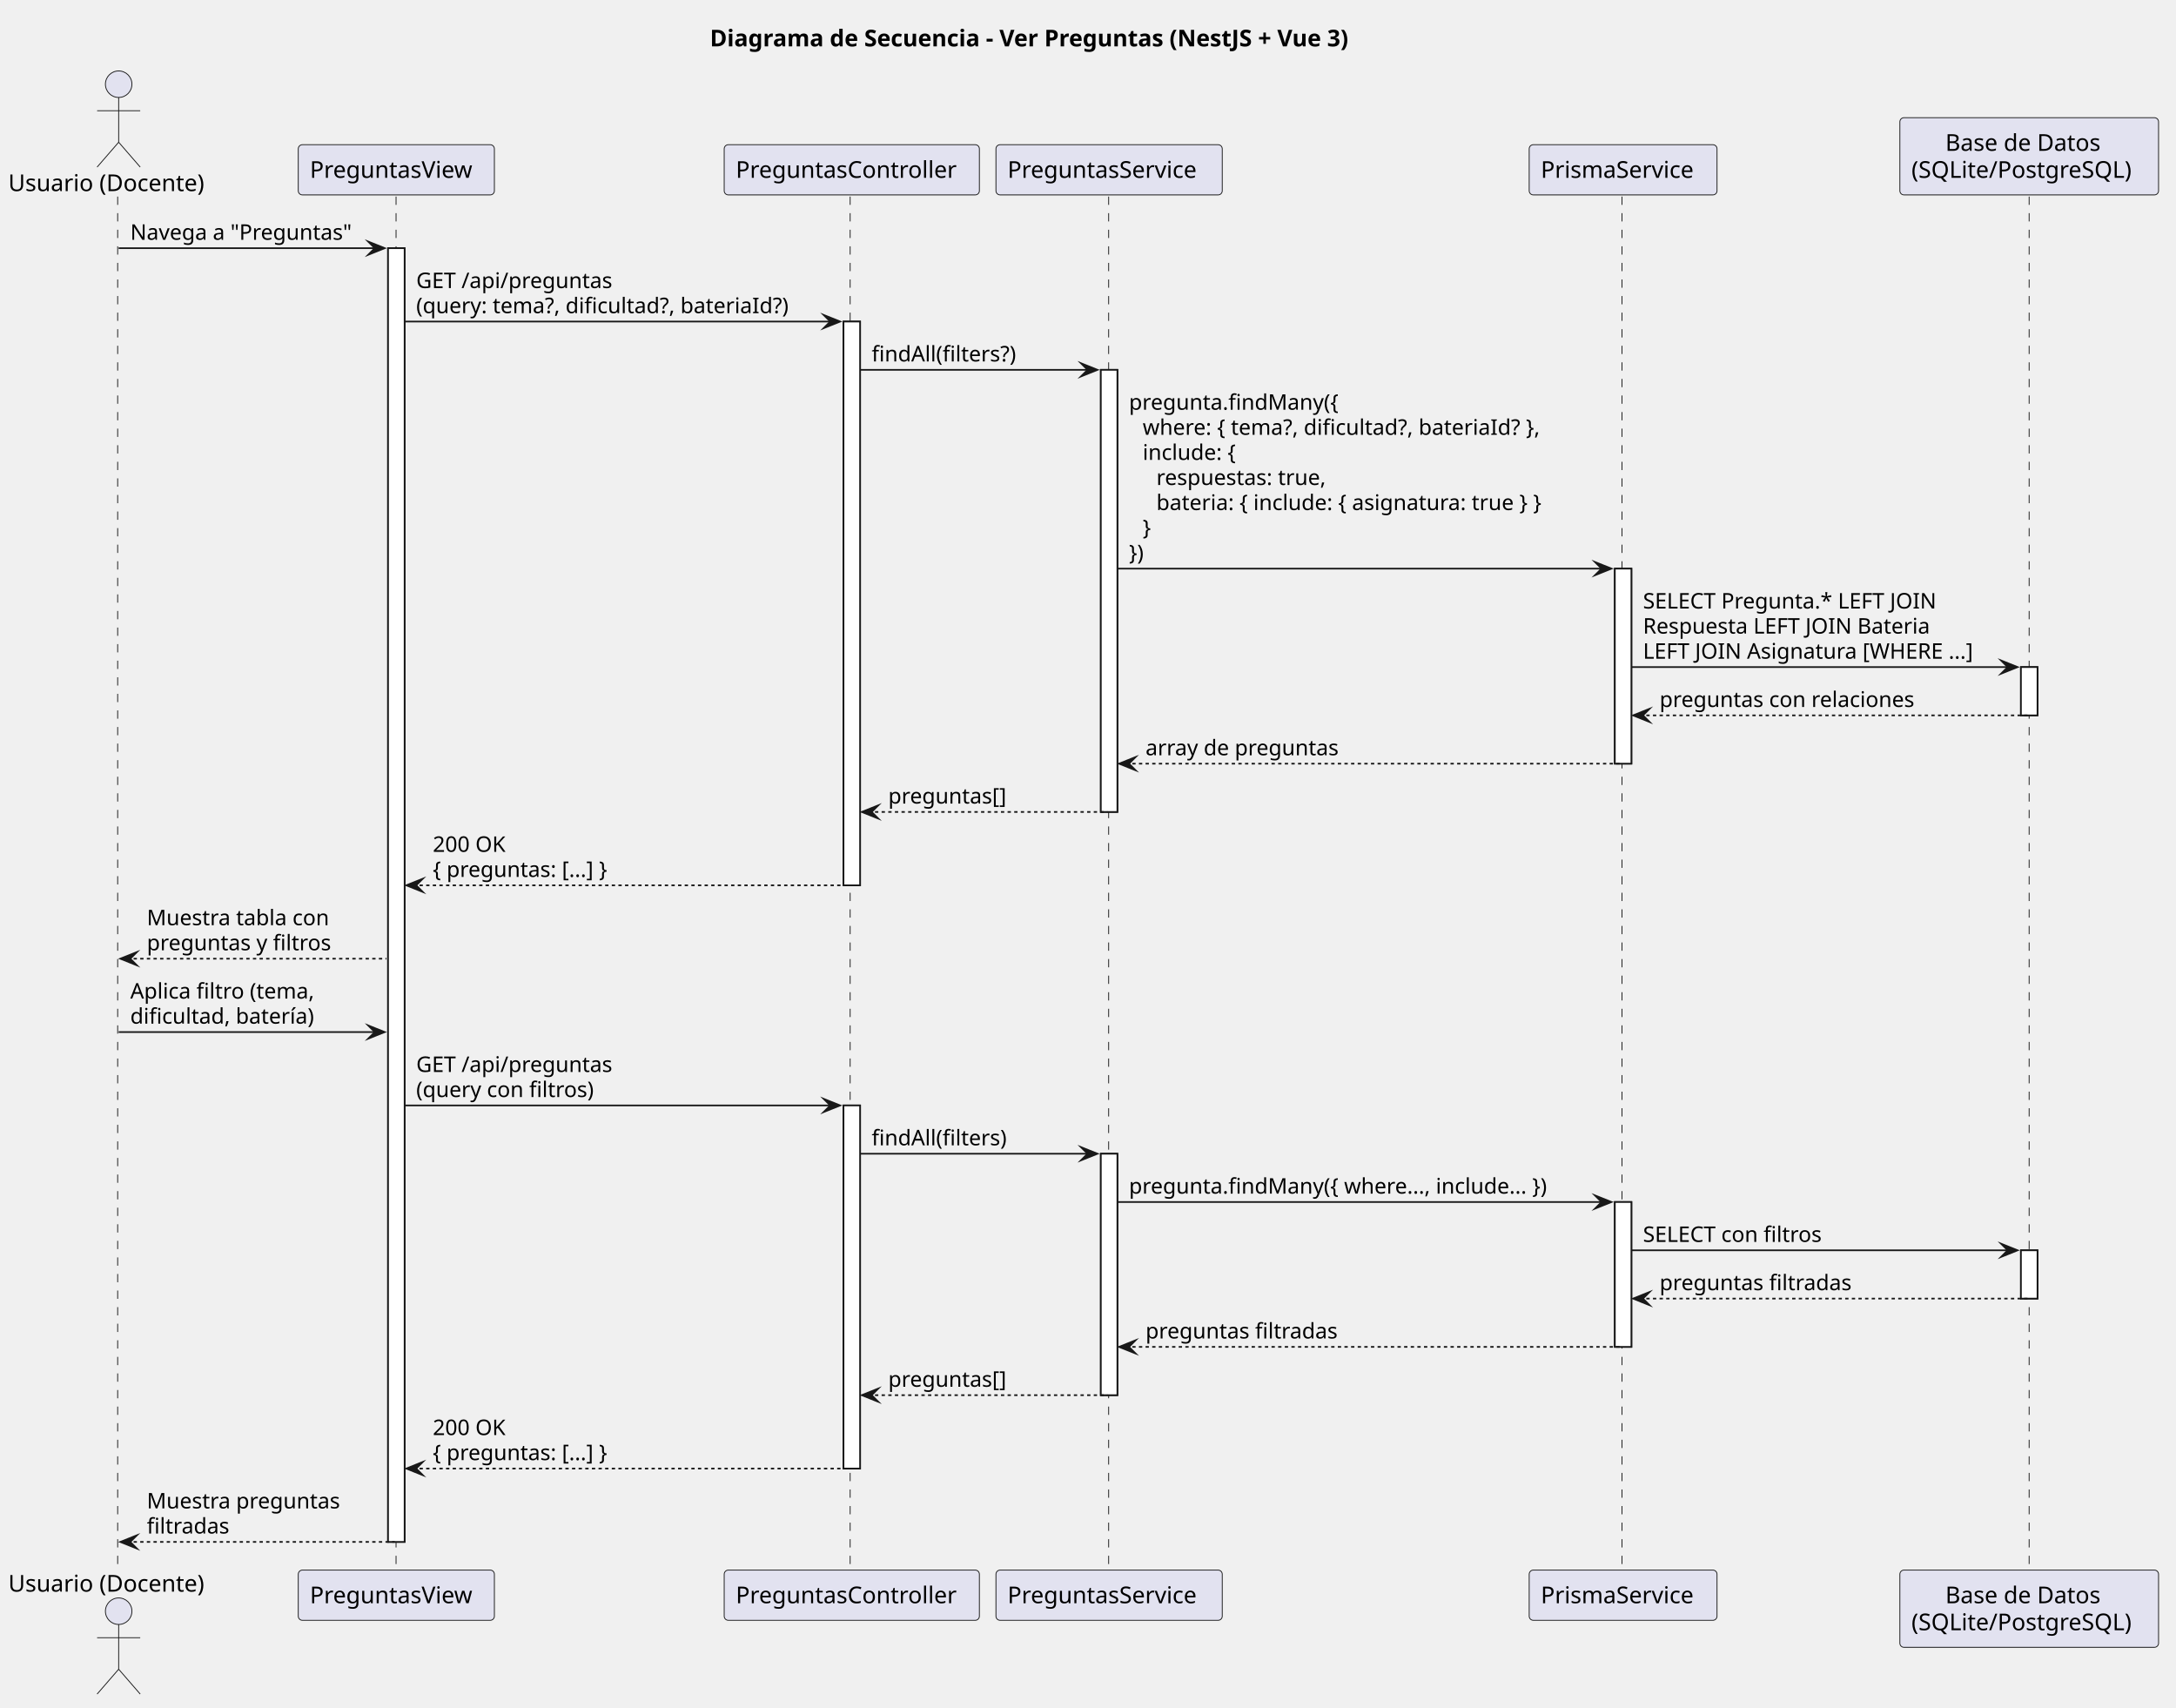
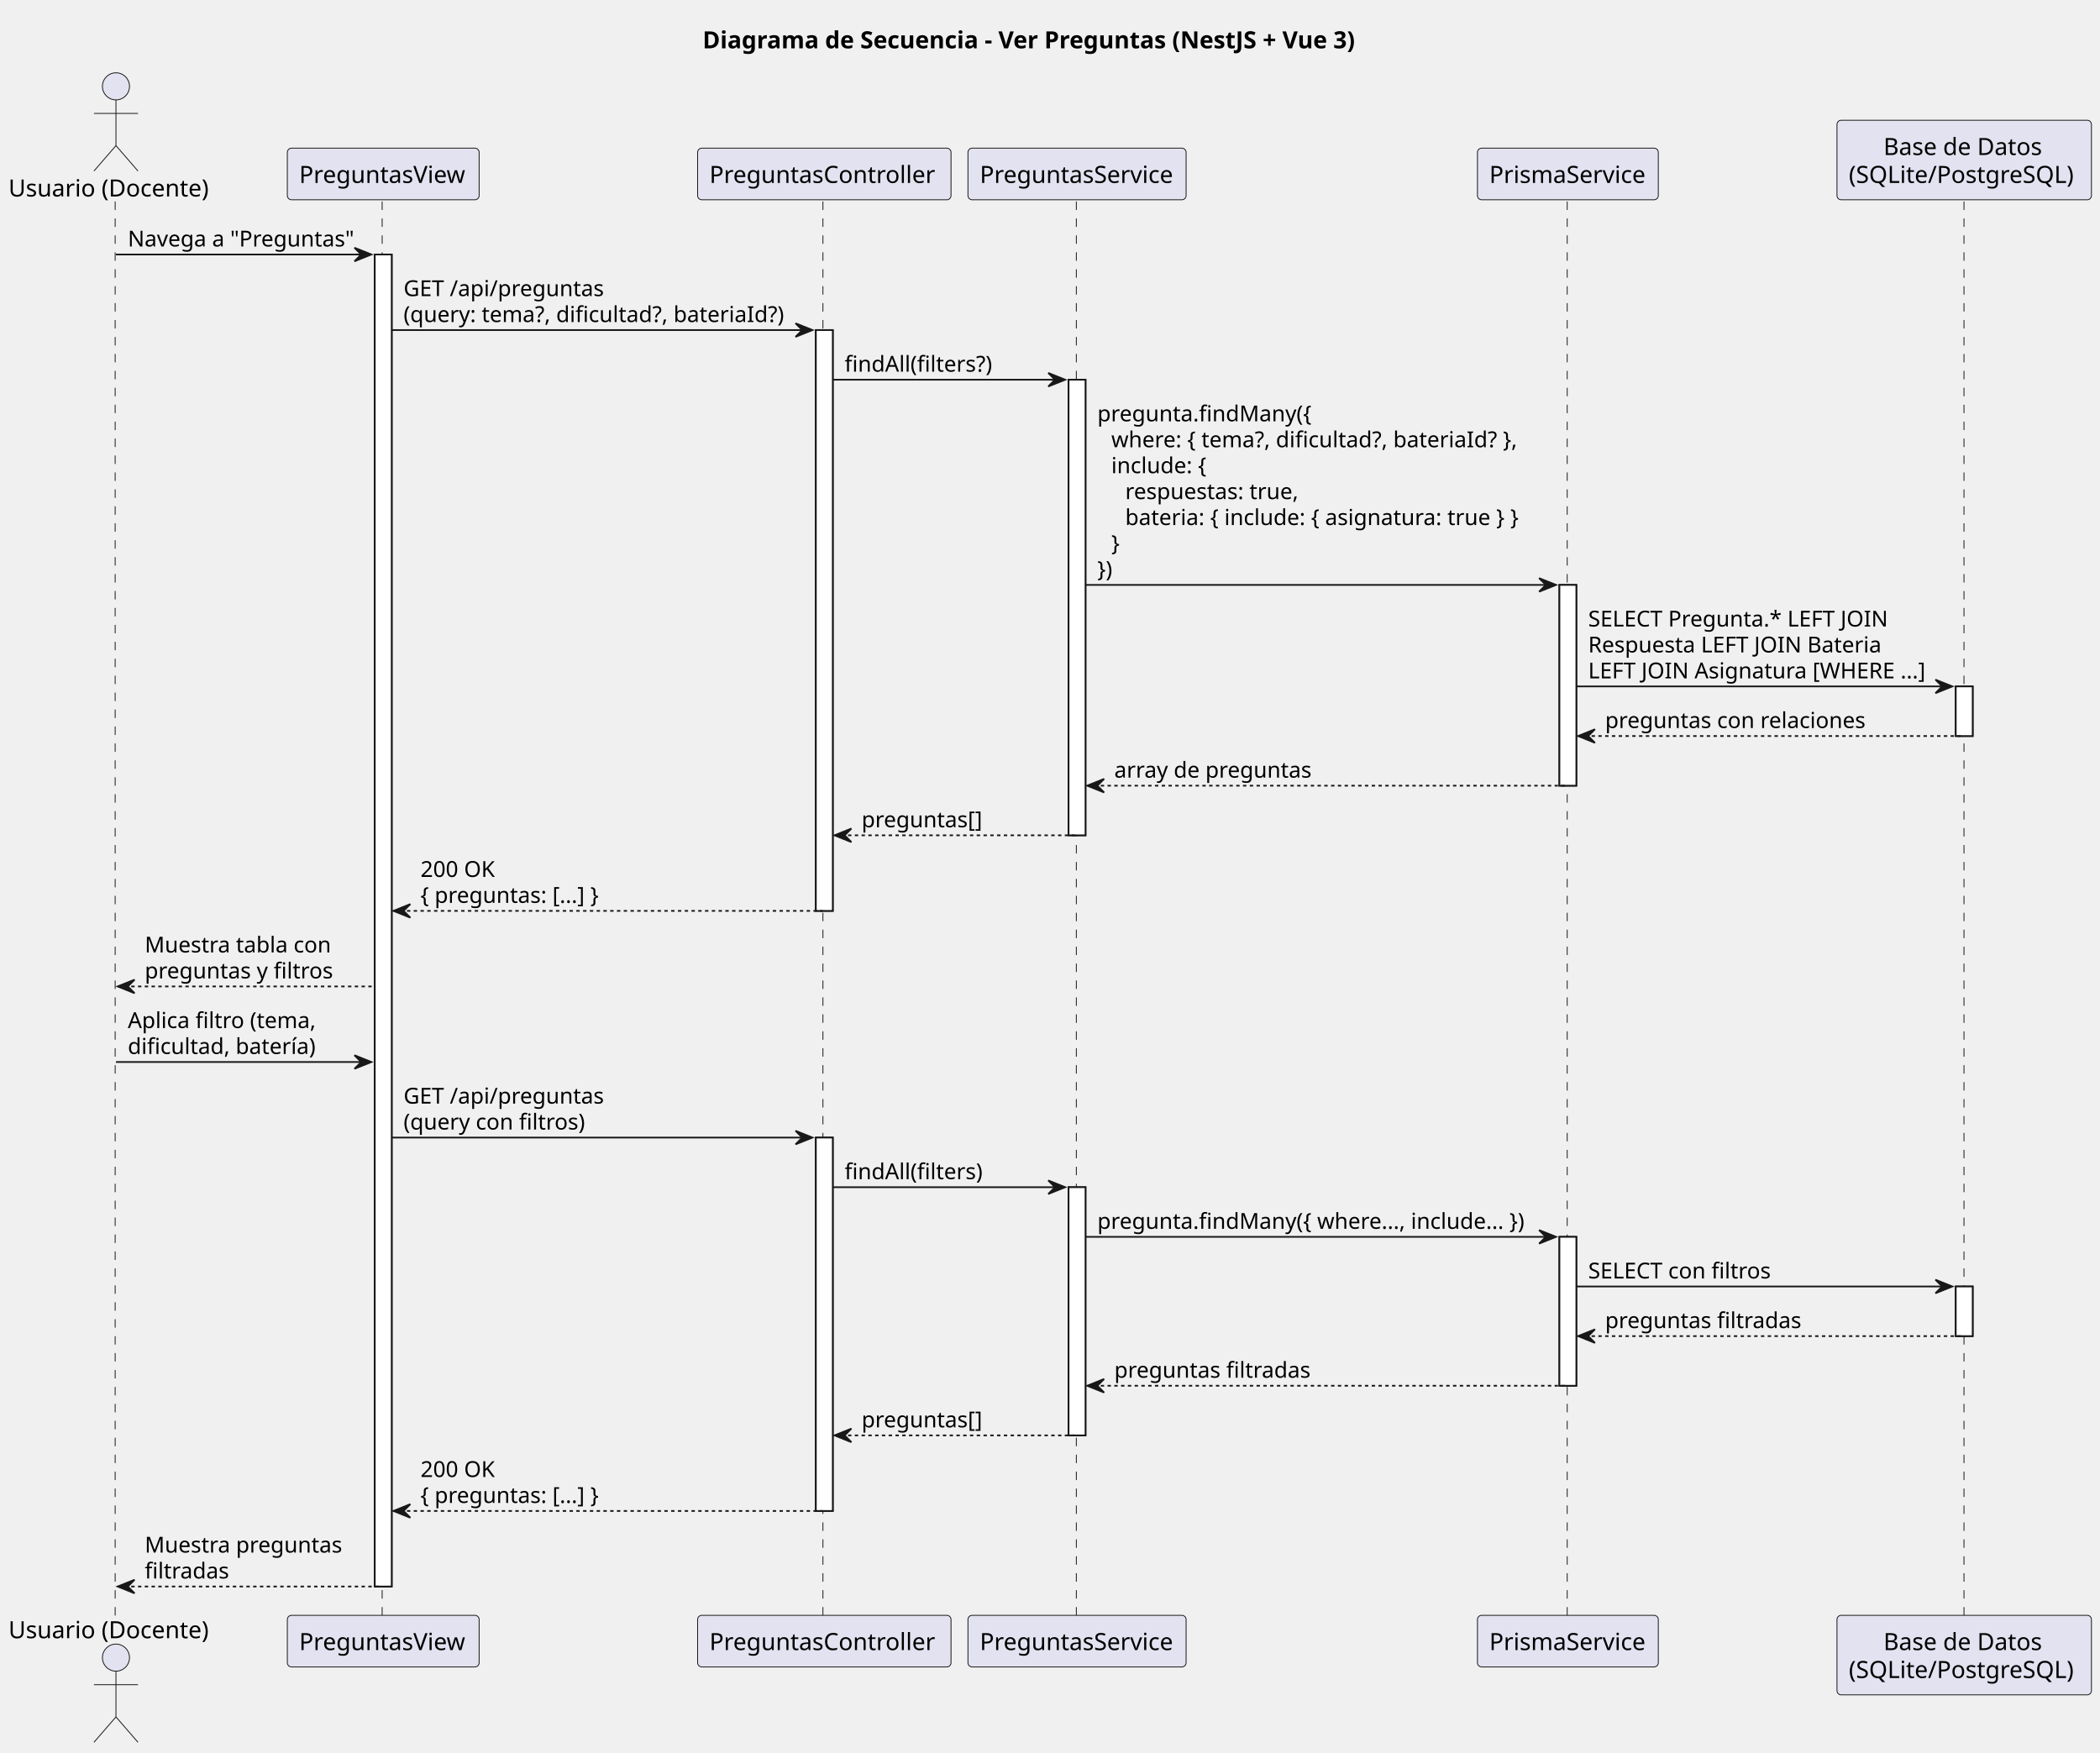
- <svg xmlns="http://www.w3.org/2000/svg" contentStyleType="text/css" data-diagram-type="SEQUENCE" height="1030px" preserveAspectRatio="none" style="width:1313px;height:1030px;background:#FFFFFF;" version="1.1" viewBox="0 0 1313 1030" width="1313px" zoomAndPan="magnify">
+ <svg xmlns="http://www.w3.org/2000/svg" contentStyleType="text/css" height="1035px" preserveAspectRatio="none" style="width:1240px;height:1035px;background:#FFFFFF;" version="1.1" viewBox="0 0 1240 1035" width="1240px" zoomAndPan="magnify">
  <defs />
  <g>
-     <g class="title" data-source-line="1">
-       <text fill="#000000" font-family="sans-serif" font-size="14" font-weight="700" lengthAdjust="spacing" textLength="449.736" x="428.368" y="27.995">Diagrama de Secuencia - Ver Preguntas (NestJS + Vue 3)</text>
-     </g>
-     <g>
-       <rect fill="#FFFFFF" height="780.516" style="stroke:#181818;stroke-width:1;" width="10" x="234.144" y="149.727" />
-     </g>
-     <g>
-       <rect fill="#FFFFFF" height="340.125" style="stroke:#181818;stroke-width:1;" width="10" x="508.97" y="193.992" />
-     </g>
-     <g>
-       <rect fill="#FFFFFF" height="219.062" style="stroke:#181818;stroke-width:1;" width="10" x="508.97" y="666.914" />
-     </g>
-     <g>
-       <rect fill="#FFFFFF" height="266.727" style="stroke:#181818;stroke-width:1;" width="10" x="664.234" y="223.125" />
-     </g>
-     <g>
-       <rect fill="#FFFFFF" height="145.664" style="stroke:#181818;stroke-width:1;" width="10" x="664.234" y="696.047" />
-     </g>
-     <g>
-       <rect fill="#FFFFFF" height="117.664" style="stroke:#181818;stroke-width:1;" width="10" x="974.384" y="343.055" />
-     </g>
-     <g>
-       <rect fill="#FFFFFF" height="87.398" style="stroke:#181818;stroke-width:1;" width="10" x="974.384" y="725.18" />
-     </g>
-     <g>
-       <rect fill="#FFFFFF" height="29.133" style="stroke:#181818;stroke-width:1;" width="10" x="1219.427" y="402.453" />
-     </g>
-     <g>
-       <rect fill="#FFFFFF" height="29.133" style="stroke:#181818;stroke-width:1;" width="10" x="1219.427" y="754.312" />
-     </g>
-     <g class="participant-lifeline" data-entity-uid="part1" data-qualified-name="User" data-source-line="3" id="part1-lifeline">
-       <g>
-         <rect fill="#000000" fill-opacity="0" height="829.648" width="8" x="67.605" y="118.594" />
-         <line style="stroke:#181818;stroke-width:0.5;stroke-dasharray:5,5;" x1="71" x2="71" y1="118.594" y2="948.242" />
-       </g>
-     </g>
-     <g class="participant-lifeline" data-entity-uid="part2" data-qualified-name="FE" data-source-line="4" id="part2-lifeline">
-       <g>
-         <rect fill="#000000" fill-opacity="0" height="829.648" width="8" x="235.144" y="118.594" />
-         <line style="stroke:#181818;stroke-width:0.5;stroke-dasharray:5,5;" x1="238.976" x2="238.976" y1="118.594" y2="948.242" />
-       </g>
-     </g>
-     <g class="participant-lifeline" data-entity-uid="part3" data-qualified-name="Controller" data-source-line="5" id="part3-lifeline">
-       <g>
-         <rect fill="#000000" fill-opacity="0" height="829.648" width="8" x="509.97" y="118.594" />
-         <line style="stroke:#181818;stroke-width:0.5;stroke-dasharray:5,5;" x1="512.981" x2="512.981" y1="118.594" y2="948.242" />
-       </g>
-     </g>
-     <g class="participant-lifeline" data-entity-uid="part4" data-qualified-name="Service" data-source-line="6" id="part4-lifeline">
-       <g>
-         <rect fill="#000000" fill-opacity="0" height="829.648" width="8" x="665.234" y="118.594" />
-         <line style="stroke:#181818;stroke-width:0.5;stroke-dasharray:5,5;" x1="668.96" x2="668.96" y1="118.594" y2="948.242" />
-       </g>
-     </g>
-     <g class="participant-lifeline" data-entity-uid="part5" data-qualified-name="Prisma" data-source-line="7" id="part5-lifeline">
-       <g>
-         <rect fill="#000000" fill-opacity="0" height="829.648" width="8" x="975.384" y="118.594" />
-         <line style="stroke:#181818;stroke-width:0.5;stroke-dasharray:5,5;" x1="978.714" x2="978.714" y1="118.594" y2="948.242" />
-       </g>
-     </g>
-     <g class="participant-lifeline" data-entity-uid="part6" data-qualified-name="DB" data-source-line="8" id="part6-lifeline">
-       <g>
-         <rect fill="#000000" fill-opacity="0" height="829.648" width="8" x="1220.427" y="118.594" />
-         <line style="stroke:#181818;stroke-width:0.5;stroke-dasharray:5,5;" x1="1224.381" x2="1224.381" y1="118.594" y2="948.242" />
-       </g>
-     </g>
-     <g class="participant participant-head" data-entity-uid="part1" data-qualified-name="User" data-source-line="3" id="part1-head">
-       <text fill="#000000" font-family="sans-serif" font-size="14" lengthAdjust="spacing" textLength="127.21" x="5" y="115.292">Usuario (Docente)</text>
-       <ellipse cx="71.605" cy="50.797" fill="#E2E2F0" rx="8" ry="8" style="stroke:#181818;stroke-width:0.5;" />
-       <path d="M71.605,58.797 L71.605,85.797 M58.605,66.797 L84.605,66.797 M71.605,85.797 L58.605,100.797 M71.605,85.797 L84.605,100.797" fill="none" style="stroke:#181818;stroke-width:0.5;" />
-     </g>
-     <g class="participant participant-tail" data-entity-uid="part1" data-qualified-name="User" data-source-line="3" id="part1-tail">
-       <text fill="#000000" font-family="sans-serif" font-size="14" lengthAdjust="spacing" textLength="127.21" x="5" y="960.237">Usuario (Docente)</text>
-       <ellipse cx="71.605" cy="972.039" fill="#E2E2F0" rx="8" ry="8" style="stroke:#181818;stroke-width:0.5;" />
-       <path d="M71.605,980.039 L71.605,1007.039 M58.605,988.039 L84.605,988.039 M71.605,1007.039 L58.605,1022.039 M71.605,1007.039 L84.605,1022.039" fill="none" style="stroke:#181818;stroke-width:0.5;" />
-     </g>
-     <g class="participant participant-head" data-entity-uid="part2" data-qualified-name="FE" data-source-line="4" id="part2-head">
-       <rect fill="#E2E2F0" height="30.297" rx="2.5" ry="2.5" style="stroke:#181818;stroke-width:0.5;" width="118.337" x="179.976" y="87.297" />
-       <text fill="#000000" font-family="sans-serif" font-size="14" lengthAdjust="spacing" textLength="104.337" x="186.976" y="107.292">PreguntasView</text>
-     </g>
-     <g class="participant participant-tail" data-entity-uid="part2" data-qualified-name="FE" data-source-line="4" id="part2-tail">
-       <rect fill="#E2E2F0" height="30.297" rx="2.5" ry="2.5" style="stroke:#181818;stroke-width:0.5;" width="118.337" x="179.976" y="947.242" />
-       <text fill="#000000" font-family="sans-serif" font-size="14" lengthAdjust="spacing" textLength="104.337" x="186.976" y="967.237">PreguntasView</text>
-     </g>
-     <g class="participant participant-head" data-entity-uid="part3" data-qualified-name="Controller" data-source-line="5" id="part3-head">
-       <rect fill="#E2E2F0" height="30.297" rx="2.5" ry="2.5" style="stroke:#181818;stroke-width:0.5;" width="153.98" x="436.981" y="87.297" />
-       <text fill="#000000" font-family="sans-serif" font-size="14" lengthAdjust="spacing" textLength="139.98" x="443.981" y="107.292">PreguntasController</text>
-     </g>
-     <g class="participant participant-tail" data-entity-uid="part3" data-qualified-name="Controller" data-source-line="5" id="part3-tail">
-       <rect fill="#E2E2F0" height="30.297" rx="2.5" ry="2.5" style="stroke:#181818;stroke-width:0.5;" width="153.98" x="436.981" y="947.242" />
-       <text fill="#000000" font-family="sans-serif" font-size="14" lengthAdjust="spacing" textLength="139.98" x="443.981" y="967.237">PreguntasController</text>
-     </g>
-     <g class="participant participant-head" data-entity-uid="part4" data-qualified-name="Service" data-source-line="6" id="part4-head">
-       <rect fill="#E2E2F0" height="30.297" rx="2.5" ry="2.5" style="stroke:#181818;stroke-width:0.5;" width="136.548" x="600.96" y="87.297" />
-       <text fill="#000000" font-family="sans-serif" font-size="14" lengthAdjust="spacing" textLength="122.548" x="607.96" y="107.292">PreguntasService</text>
-     </g>
-     <g class="participant participant-tail" data-entity-uid="part4" data-qualified-name="Service" data-source-line="6" id="part4-tail">
-       <rect fill="#E2E2F0" height="30.297" rx="2.5" ry="2.5" style="stroke:#181818;stroke-width:0.5;" width="136.548" x="600.96" y="947.242" />
-       <text fill="#000000" font-family="sans-serif" font-size="14" lengthAdjust="spacing" textLength="122.548" x="607.96" y="967.237">PreguntasService</text>
-     </g>
-     <g class="participant participant-head" data-entity-uid="part5" data-qualified-name="Prisma" data-source-line="7" id="part5-head">
-       <rect fill="#E2E2F0" height="30.297" rx="2.5" ry="2.5" style="stroke:#181818;stroke-width:0.5;" width="113.34" x="922.714" y="87.297" />
-       <text fill="#000000" font-family="sans-serif" font-size="14" lengthAdjust="spacing" textLength="99.34" x="929.714" y="107.292">PrismaService</text>
-     </g>
-     <g class="participant participant-tail" data-entity-uid="part5" data-qualified-name="Prisma" data-source-line="7" id="part5-tail">
-       <rect fill="#E2E2F0" height="30.297" rx="2.5" ry="2.5" style="stroke:#181818;stroke-width:0.5;" width="113.34" x="922.714" y="947.242" />
-       <text fill="#000000" font-family="sans-serif" font-size="14" lengthAdjust="spacing" textLength="99.34" x="929.714" y="967.237">PrismaService</text>
-     </g>
-     <g class="participant participant-head" data-entity-uid="part6" data-qualified-name="DB" data-source-line="8" id="part6-head">
-       <rect fill="#E2E2F0" height="46.594" rx="2.5" ry="2.5" style="stroke:#181818;stroke-width:0.5;" width="156.092" x="1146.381" y="71" />
-       <text fill="#000000" font-family="sans-serif" font-size="14" lengthAdjust="spacing" textLength="101.199" x="1173.827" y="90.995">Base de Datos</text>
-       <text fill="#000000" font-family="sans-serif" font-size="14" lengthAdjust="spacing" textLength="142.092" x="1153.381" y="107.292">(SQLite/PostgreSQL)</text>
-     </g>
-     <g class="participant participant-tail" data-entity-uid="part6" data-qualified-name="DB" data-source-line="8" id="part6-tail">
-       <rect fill="#E2E2F0" height="46.594" rx="2.5" ry="2.5" style="stroke:#181818;stroke-width:0.5;" width="156.092" x="1146.381" y="947.242" />
-       <text fill="#000000" font-family="sans-serif" font-size="14" lengthAdjust="spacing" textLength="101.199" x="1173.827" y="967.237">Base de Datos</text>
-       <text fill="#000000" font-family="sans-serif" font-size="14" lengthAdjust="spacing" textLength="142.092" x="1153.381" y="983.534">(SQLite/PostgreSQL)</text>
-     </g>
-     <g>
-       <rect fill="#FFFFFF" height="780.516" style="stroke:#181818;stroke-width:1;" width="10" x="234.144" y="149.727" />
-     </g>
-     <g>
-       <rect fill="#FFFFFF" height="340.125" style="stroke:#181818;stroke-width:1;" width="10" x="508.97" y="193.992" />
-     </g>
-     <g>
-       <rect fill="#FFFFFF" height="219.062" style="stroke:#181818;stroke-width:1;" width="10" x="508.97" y="666.914" />
-     </g>
-     <g>
-       <rect fill="#FFFFFF" height="266.727" style="stroke:#181818;stroke-width:1;" width="10" x="664.234" y="223.125" />
-     </g>
-     <g>
-       <rect fill="#FFFFFF" height="145.664" style="stroke:#181818;stroke-width:1;" width="10" x="664.234" y="696.047" />
-     </g>
-     <g>
-       <rect fill="#FFFFFF" height="117.664" style="stroke:#181818;stroke-width:1;" width="10" x="974.384" y="343.055" />
-     </g>
-     <g>
-       <rect fill="#FFFFFF" height="87.398" style="stroke:#181818;stroke-width:1;" width="10" x="974.384" y="725.18" />
-     </g>
-     <g>
-       <rect fill="#FFFFFF" height="29.133" style="stroke:#181818;stroke-width:1;" width="10" x="1219.427" y="402.453" />
-     </g>
-     <g>
-       <rect fill="#FFFFFF" height="29.133" style="stroke:#181818;stroke-width:1;" width="10" x="1219.427" y="754.312" />
-     </g>
-     <g class="message" data-entity-1="part1" data-entity-2="part2" data-source-line="10" id="msg1">
-       <polygon fill="#181818" points="222.144,145.727,232.144,149.727,222.144,153.727,226.144,149.727" style="stroke:#181818;stroke-width:1;stroke-linejoin:miter;stroke-miterlimit:10;" />
-       <line style="stroke:#181818;stroke-width:1;" x1="71.605" x2="228.144" y1="149.727" y2="149.727" />
-       <text fill="#000000" font-family="sans-serif" font-size="13" lengthAdjust="spacing" textLength="143.54" x="78.605" y="144.661">Navega a "Preguntas"</text>
-     </g>
-     <g class="message" data-entity-1="part2" data-entity-2="part3" data-source-line="13" id="msg2">
-       <polygon fill="#181818" points="496.97,189.992,506.97,193.992,496.97,197.992,500.97,193.992" style="stroke:#181818;stroke-width:1;stroke-linejoin:miter;stroke-miterlimit:10;" />
-       <line style="stroke:#181818;stroke-width:1;" x1="244.144" x2="502.97" y1="193.992" y2="193.992" />
-       <text fill="#000000" font-family="sans-serif" font-size="13" lengthAdjust="spacing" textLength="125.112" x="251.144" y="173.793">GET /api/preguntas</text>
-       <text fill="#000000" font-family="sans-serif" font-size="13" lengthAdjust="spacing" textLength="245.826" x="251.144" y="188.926">(query: tema?, dificultad?, bateriaId?)</text>
-     </g>
-     <g class="message" data-entity-1="part3" data-entity-2="part4" data-source-line="16" id="msg3">
-       <polygon fill="#181818" points="652.234,219.125,662.234,223.125,652.234,227.125,656.234,223.125" style="stroke:#181818;stroke-width:1;stroke-linejoin:miter;stroke-miterlimit:10;" />
-       <line style="stroke:#181818;stroke-width:1;" x1="518.97" x2="658.234" y1="223.125" y2="223.125" />
-       <text fill="#000000" font-family="sans-serif" font-size="13" lengthAdjust="spacing" textLength="94.853" x="525.97" y="218.059">findAll(filters?)</text>
-     </g>
-     <g class="message" data-entity-1="part4" data-entity-2="part5" data-source-line="19" id="msg4">
-       <polygon fill="#181818" points="962.384,339.055,972.384,343.055,962.384,347.055,966.384,343.055" style="stroke:#181818;stroke-width:1;stroke-linejoin:miter;stroke-miterlimit:10;" />
-       <line style="stroke:#181818;stroke-width:1;" x1="674.234" x2="968.384" y1="343.055" y2="343.055" />
-       <text fill="#000000" font-family="sans-serif" font-size="13" lengthAdjust="spacing" textLength="136.659" x="681.234" y="247.192">pregunta.findMany({</text>
-       <text fill="#000000" font-family="sans-serif" font-size="13" lengthAdjust="spacing" textLength="267.306" x="689.499" y="262.325">where: { tema?, dificultad?, bateriaId? },</text>
-       <text fill="#000000" font-family="sans-serif" font-size="13" lengthAdjust="spacing" textLength="63.883" x="689.499" y="277.457">include: {</text>
-       <text fill="#000000" font-family="sans-serif" font-size="13" lengthAdjust="spacing" textLength="110.538" x="697.763" y="292.59">respuestas: true,</text>
-       <text fill="#000000" font-family="sans-serif" font-size="13" lengthAdjust="spacing" textLength="264.621" x="697.763" y="307.723">bateria: { include: { asignatura: true } }</text>
-       <text fill="#000000" font-family="sans-serif" font-size="13" lengthAdjust="spacing" textLength="8.271" x="689.499" y="322.856">}</text>
-       <text fill="#000000" font-family="sans-serif" font-size="13" lengthAdjust="spacing" textLength="13.343" x="681.234" y="337.989">})</text>
-     </g>
-     <g class="message" data-entity-1="part5" data-entity-2="part6" data-source-line="21" id="msg5">
-       <polygon fill="#181818" points="1207.427,398.453,1217.427,402.453,1207.427,406.453,1211.427,402.453" style="stroke:#181818;stroke-width:1;stroke-linejoin:miter;stroke-miterlimit:10;" />
-       <line style="stroke:#181818;stroke-width:1;" x1="984.384" x2="1213.427" y1="402.453" y2="402.453" />
-       <text fill="#000000" font-family="sans-serif" font-size="13" lengthAdjust="spacing" textLength="189.446" x="991.384" y="367.122">SELECT Pregunta.* LEFT JOIN</text>
-       <text fill="#000000" font-family="sans-serif" font-size="13" lengthAdjust="spacing" textLength="185.929" x="991.384" y="382.254">Respuesta LEFT JOIN Bateria</text>
-       <text fill="#000000" font-family="sans-serif" font-size="13" lengthAdjust="spacing" textLength="216.042" x="991.384" y="397.387">LEFT JOIN Asignatura [WHERE ...]</text>
-     </g>
-     <g class="message" data-entity-1="part6" data-entity-2="part5" data-source-line="23" id="msg6">
-       <polygon fill="#181818" points="995.384,427.586,985.384,431.586,995.384,435.586,991.384,431.586" style="stroke:#181818;stroke-width:1;stroke-linejoin:miter;stroke-miterlimit:10;" />
-       <line style="stroke:#181818;stroke-width:1;stroke-dasharray:2,2;" x1="989.384" x2="1223.427" y1="431.586" y2="431.586" />
-       <text fill="#000000" font-family="sans-serif" font-size="13" lengthAdjust="spacing" textLength="164.411" x="1001.384" y="426.52">preguntas con relaciones</text>
-     </g>
-     <g class="message" data-entity-1="part5" data-entity-2="part4" data-source-line="25" id="msg7">
-       <polygon fill="#181818" points="685.234,456.719,675.234,460.719,685.234,464.719,681.234,460.719" style="stroke:#181818;stroke-width:1;stroke-linejoin:miter;stroke-miterlimit:10;" />
-       <line style="stroke:#181818;stroke-width:1;stroke-dasharray:2,2;" x1="679.234" x2="978.384" y1="460.719" y2="460.719" />
-       <text fill="#000000" font-family="sans-serif" font-size="13" lengthAdjust="spacing" textLength="124.992" x="691.234" y="455.653">array de preguntas</text>
-     </g>
-     <g class="message" data-entity-1="part4" data-entity-2="part3" data-source-line="28" id="msg8">
-       <polygon fill="#181818" points="529.97,485.852,519.97,489.852,529.97,493.852,525.97,489.852" style="stroke:#181818;stroke-width:1;stroke-linejoin:miter;stroke-miterlimit:10;" />
-       <line style="stroke:#181818;stroke-width:1;stroke-dasharray:2,2;" x1="523.97" x2="668.234" y1="489.852" y2="489.852" />
-       <text fill="#000000" font-family="sans-serif" font-size="13" lengthAdjust="spacing" textLength="76.305" x="535.97" y="484.786">preguntas[]</text>
-     </g>
-     <g class="message" data-entity-1="part3" data-entity-2="part2" data-source-line="30" id="msg9">
-       <polygon fill="#181818" points="255.144,530.117,245.144,534.117,255.144,538.117,251.144,534.117" style="stroke:#181818;stroke-width:1;stroke-linejoin:miter;stroke-miterlimit:10;" />
-       <line style="stroke:#181818;stroke-width:1;stroke-dasharray:2,2;" x1="249.144" x2="512.97" y1="534.117" y2="534.117" />
-       <text fill="#000000" font-family="sans-serif" font-size="13" lengthAdjust="spacing" textLength="47.703" x="261.144" y="513.918">200 OK</text>
-       <text fill="#000000" font-family="sans-serif" font-size="13" lengthAdjust="spacing" textLength="122.021" x="261.144" y="529.051">{ preguntas: [...] }</text>
-     </g>
-     <g class="message" data-entity-1="part2" data-entity-2="part1" data-source-line="33" id="msg10">
-       <polygon fill="#181818" points="82.605,574.383,72.605,578.383,82.605,582.383,78.605,578.383" style="stroke:#181818;stroke-width:1;stroke-linejoin:miter;stroke-miterlimit:10;" />
-       <line style="stroke:#181818;stroke-width:1;stroke-dasharray:2,2;" x1="76.605" x2="233.144" y1="578.383" y2="578.383" />
-       <text fill="#000000" font-family="sans-serif" font-size="13" lengthAdjust="spacing" textLength="117.133" x="88.605" y="558.184">Muestra tabla con</text>
-       <text fill="#000000" font-family="sans-serif" font-size="13" lengthAdjust="spacing" textLength="119.088" x="88.605" y="573.317">preguntas y filtros</text>
-     </g>
-     <g class="message" data-entity-1="part1" data-entity-2="part2" data-source-line="35" id="msg11">
-       <polygon fill="#181818" points="222.144,618.648,232.144,622.648,222.144,626.648,226.144,622.648" style="stroke:#181818;stroke-width:1;stroke-linejoin:miter;stroke-miterlimit:10;" />
-       <line style="stroke:#181818;stroke-width:1;" x1="71.605" x2="228.144" y1="622.648" y2="622.648" />
-       <text fill="#000000" font-family="sans-serif" font-size="13" lengthAdjust="spacing" textLength="120.872" x="78.605" y="602.45">Aplica filtro (tema,</text>
-       <text fill="#000000" font-family="sans-serif" font-size="13" lengthAdjust="spacing" textLength="119.939" x="78.605" y="617.582">dificultad, batería)</text>
-     </g>
-     <g class="message" data-entity-1="part2" data-entity-2="part3" data-source-line="36" id="msg12">
-       <polygon fill="#181818" points="496.97,662.914,506.97,666.914,496.97,670.914,500.97,666.914" style="stroke:#181818;stroke-width:1;stroke-linejoin:miter;stroke-miterlimit:10;" />
-       <line style="stroke:#181818;stroke-width:1;" x1="244.144" x2="502.97" y1="666.914" y2="666.914" />
-       <text fill="#000000" font-family="sans-serif" font-size="13" lengthAdjust="spacing" textLength="125.112" x="251.144" y="646.715">GET /api/preguntas</text>
-       <text fill="#000000" font-family="sans-serif" font-size="13" lengthAdjust="spacing" textLength="116.245" x="251.144" y="661.848">(query con filtros)</text>
-     </g>
-     <g class="message" data-entity-1="part3" data-entity-2="part4" data-source-line="38" id="msg13">
-       <polygon fill="#181818" points="652.234,692.047,662.234,696.047,652.234,700.047,656.234,696.047" style="stroke:#181818;stroke-width:1;stroke-linejoin:miter;stroke-miterlimit:10;" />
-       <line style="stroke:#181818;stroke-width:1;" x1="518.97" x2="658.234" y1="696.047" y2="696.047" />
-       <text fill="#000000" font-family="sans-serif" font-size="13" lengthAdjust="spacing" textLength="87.953" x="525.97" y="690.981">findAll(filters)</text>
-     </g>
-     <g class="message" data-entity-1="part4" data-entity-2="part5" data-source-line="40" id="msg14">
-       <polygon fill="#181818" points="962.384,721.18,972.384,725.18,962.384,729.18,966.384,725.18" style="stroke:#181818;stroke-width:1;stroke-linejoin:miter;stroke-miterlimit:10;" />
-       <line style="stroke:#181818;stroke-width:1;" x1="674.234" x2="968.384" y1="725.18" y2="725.18" />
-       <text fill="#000000" font-family="sans-serif" font-size="13" lengthAdjust="spacing" textLength="278.637" x="681.234" y="720.114">pregunta.findMany({ where..., include... })</text>
-     </g>
-     <g class="message" data-entity-1="part5" data-entity-2="part6" data-source-line="42" id="msg15">
-       <polygon fill="#181818" points="1207.427,750.312,1217.427,754.312,1207.427,758.312,1211.427,754.312" style="stroke:#181818;stroke-width:1;stroke-linejoin:miter;stroke-miterlimit:10;" />
-       <line style="stroke:#181818;stroke-width:1;" x1="984.384" x2="1213.427" y1="754.312" y2="754.312" />
-       <text fill="#000000" font-family="sans-serif" font-size="13" lengthAdjust="spacing" textLength="117.514" x="991.384" y="749.247">SELECT con filtros</text>
-     </g>
-     <g class="message" data-entity-1="part6" data-entity-2="part5" data-source-line="44" id="msg16">
-       <polygon fill="#181818" points="995.384,779.445,985.384,783.445,995.384,787.445,991.384,783.445" style="stroke:#181818;stroke-width:1;stroke-linejoin:miter;stroke-miterlimit:10;" />
-       <line style="stroke:#181818;stroke-width:1;stroke-dasharray:2,2;" x1="989.384" x2="1223.427" y1="783.445" y2="783.445" />
-       <text fill="#000000" font-family="sans-serif" font-size="13" lengthAdjust="spacing" textLength="123.494" x="1001.384" y="778.379">preguntas filtradas</text>
-     </g>
-     <g class="message" data-entity-1="part5" data-entity-2="part4" data-source-line="46" id="msg17">
-       <polygon fill="#181818" points="685.234,808.578,675.234,812.578,685.234,816.578,681.234,812.578" style="stroke:#181818;stroke-width:1;stroke-linejoin:miter;stroke-miterlimit:10;" />
-       <line style="stroke:#181818;stroke-width:1;stroke-dasharray:2,2;" x1="679.234" x2="978.384" y1="812.578" y2="812.578" />
-       <text fill="#000000" font-family="sans-serif" font-size="13" lengthAdjust="spacing" textLength="123.494" x="691.234" y="807.512">preguntas filtradas</text>
-     </g>
-     <g class="message" data-entity-1="part4" data-entity-2="part3" data-source-line="48" id="msg18">
-       <polygon fill="#181818" points="529.97,837.711,519.97,841.711,529.97,845.711,525.97,841.711" style="stroke:#181818;stroke-width:1;stroke-linejoin:miter;stroke-miterlimit:10;" />
-       <line style="stroke:#181818;stroke-width:1;stroke-dasharray:2,2;" x1="523.97" x2="668.234" y1="841.711" y2="841.711" />
-       <text fill="#000000" font-family="sans-serif" font-size="13" lengthAdjust="spacing" textLength="76.305" x="535.97" y="836.645">preguntas[]</text>
-     </g>
-     <g class="message" data-entity-1="part3" data-entity-2="part2" data-source-line="50" id="msg19">
-       <polygon fill="#181818" points="255.144,881.977,245.144,885.977,255.144,889.977,251.144,885.977" style="stroke:#181818;stroke-width:1;stroke-linejoin:miter;stroke-miterlimit:10;" />
-       <line style="stroke:#181818;stroke-width:1;stroke-dasharray:2,2;" x1="249.144" x2="512.97" y1="885.977" y2="885.977" />
-       <text fill="#000000" font-family="sans-serif" font-size="13" lengthAdjust="spacing" textLength="47.703" x="261.144" y="865.778">200 OK</text>
-       <text fill="#000000" font-family="sans-serif" font-size="13" lengthAdjust="spacing" textLength="122.021" x="261.144" y="880.911">{ preguntas: [...] }</text>
-     </g>
-     <g class="message" data-entity-1="part2" data-entity-2="part1" data-source-line="52" id="msg20">
-       <polygon fill="#181818" points="82.605,926.242,72.605,930.242,82.605,934.242,78.605,930.242" style="stroke:#181818;stroke-width:1;stroke-linejoin:miter;stroke-miterlimit:10;" />
-       <line style="stroke:#181818;stroke-width:1;stroke-dasharray:2,2;" x1="76.605" x2="238.144" y1="930.242" y2="930.242" />
-       <text fill="#000000" font-family="sans-serif" font-size="13" lengthAdjust="spacing" textLength="122.929" x="88.605" y="910.043">Muestra preguntas</text>
-       <text fill="#000000" font-family="sans-serif" font-size="13" lengthAdjust="spacing" textLength="53.2" x="88.605" y="925.176">filtradas</text>
-     </g>
+     <text fill="#000000" font-family="sans-serif" font-size="14" font-weight="bold" lengthAdjust="spacing" textLength="409.233" x="414.86" y="28.535">Diagrama de Secuencia - Ver Preguntas (NestJS + Vue 3)</text>
+     <rect fill="#FFFFFF" height="786.559" style="stroke:#181818;stroke-width:1.0;" width="10" x="221.289" y="150.287" />
+     <rect fill="#FFFFFF" height="342.969" style="stroke:#181818;stroke-width:1.0;" width="10" x="481.737" y="194.908" />
+     <rect fill="#FFFFFF" height="220.484" style="stroke:#181818;stroke-width:1.0;" width="10" x="481.737" y="671.74" />
+     <rect fill="#FFFFFF" height="269.037" style="stroke:#181818;stroke-width:1.0;" width="10" x="630.961" y="224.219" />
+     <rect fill="#FFFFFF" height="146.553" style="stroke:#181818;stroke-width:1.0;" width="10" x="630.961" y="701.051" />
+     <rect fill="#FFFFFF" height="118.553" style="stroke:#181818;stroke-width:1.0;" width="10" x="920.793" y="345.393" />
+     <rect fill="#FFFFFF" height="87.932" style="stroke:#181818;stroke-width:1.0;" width="10" x="920.793" y="730.361" />
+     <rect fill="#FFFFFF" height="29.311" style="stroke:#181818;stroke-width:1.0;" width="10" x="1154.822" y="405.324" />
+     <rect fill="#FFFFFF" height="29.311" style="stroke:#181818;stroke-width:1.0;" width="10" x="1154.822" y="759.672" />
+     <line style="stroke:#181818;stroke-width:0.5;stroke-dasharray:5.0,5.0;" x1="68" x2="68" y1="118.977" y2="954.846" />
+     <line style="stroke:#181818;stroke-width:0.5;stroke-dasharray:5.0,5.0;" x1="225.657" x2="225.657" y1="118.977" y2="954.846" />
+     <line style="stroke:#181818;stroke-width:0.5;stroke-dasharray:5.0,5.0;" x1="485.918" x2="485.918" y1="118.977" y2="954.846" />
+     <line style="stroke:#181818;stroke-width:0.5;stroke-dasharray:5.0,5.0;" x1="635.557" x2="635.557" y1="118.977" y2="954.846" />
+     <line style="stroke:#181818;stroke-width:0.5;stroke-dasharray:5.0,5.0;" x1="925.401" x2="925.401" y1="118.977" y2="954.846" />
+     <line style="stroke:#181818;stroke-width:0.5;stroke-dasharray:5.0,5.0;" x1="1159.692" x2="1159.692" y1="118.977" y2="954.846" />
+     <text fill="#000000" font-family="sans-serif" font-size="14" lengthAdjust="spacing" textLength="120.948" x="5" y="116.023">Usuario (Docente)</text>
+     <ellipse cx="68.474" cy="50.988" fill="#E2E2F0" rx="8" ry="8" style="stroke:#181818;stroke-width:0.5;" />
+     <path d="M68.474,58.988 L68.474,85.988 M55.474,66.988 L81.474,66.988 M68.474,85.988 L55.474,100.988 M68.474,85.988 L81.474,100.988 " fill="none" style="stroke:#181818;stroke-width:0.5;" />
+     <text fill="#000000" font-family="sans-serif" font-size="14" lengthAdjust="spacing" textLength="120.948" x="5" y="967.381">Usuario (Docente)</text>
+     <ellipse cx="68.474" cy="978.834" fill="#E2E2F0" rx="8" ry="8" style="stroke:#181818;stroke-width:0.5;" />
+     <path d="M68.474,986.834 L68.474,1013.834 M55.474,994.834 L81.474,994.834 M68.474,1013.834 L55.474,1028.834 M68.474,1013.834 L81.474,1028.834 " fill="none" style="stroke:#181818;stroke-width:0.5;" />
+     <rect fill="#E2E2F0" height="30.488" rx="2.5" ry="2.5" style="stroke:#181818;stroke-width:0.5;" width="113.265" x="169.657" y="87.488" />
+     <text fill="#000000" font-family="sans-serif" font-size="14" lengthAdjust="spacing" textLength="99.265" x="176.657" y="108.023">PreguntasView</text>
+     <rect fill="#E2E2F0" height="30.488" rx="2.5" ry="2.5" style="stroke:#181818;stroke-width:0.5;" width="113.265" x="169.657" y="953.846" />
+     <text fill="#000000" font-family="sans-serif" font-size="14" lengthAdjust="spacing" textLength="99.265" x="176.657" y="974.381">PreguntasView</text>
+     <rect fill="#E2E2F0" height="30.488" rx="2.5" ry="2.5" style="stroke:#181818;stroke-width:0.5;" width="149.639" x="411.918" y="87.488" />
+     <text fill="#000000" font-family="sans-serif" font-size="14" lengthAdjust="spacing" textLength="135.639" x="418.918" y="108.023">PreguntasController</text>
+     <rect fill="#E2E2F0" height="30.488" rx="2.5" ry="2.5" style="stroke:#181818;stroke-width:0.5;" width="149.639" x="411.918" y="953.846" />
+     <text fill="#000000" font-family="sans-serif" font-size="14" lengthAdjust="spacing" textLength="135.639" x="418.918" y="974.381">PreguntasController</text>
+     <rect fill="#E2E2F0" height="30.488" rx="2.5" ry="2.5" style="stroke:#181818;stroke-width:0.5;" width="128.81" x="571.557" y="87.488" />
+     <text fill="#000000" font-family="sans-serif" font-size="14" lengthAdjust="spacing" textLength="114.81" x="578.557" y="108.023">PreguntasService</text>
+     <rect fill="#E2E2F0" height="30.488" rx="2.5" ry="2.5" style="stroke:#181818;stroke-width:0.5;" width="128.81" x="571.557" y="953.846" />
+     <text fill="#000000" font-family="sans-serif" font-size="14" lengthAdjust="spacing" textLength="114.81" x="578.557" y="974.381">PreguntasService</text>
+     <rect fill="#E2E2F0" height="30.488" rx="2.5" ry="2.5" style="stroke:#181818;stroke-width:0.5;" width="106.784" x="872.401" y="87.488" />
+     <text fill="#000000" font-family="sans-serif" font-size="14" lengthAdjust="spacing" textLength="92.784" x="879.401" y="108.023">PrismaService</text>
+     <rect fill="#E2E2F0" height="30.488" rx="2.5" ry="2.5" style="stroke:#181818;stroke-width:0.5;" width="106.784" x="872.401" y="953.846" />
+     <text fill="#000000" font-family="sans-serif" font-size="14" lengthAdjust="spacing" textLength="92.784" x="879.401" y="974.381">PrismaService</text>
+     <rect fill="#E2E2F0" height="46.977" rx="2.5" ry="2.5" style="stroke:#181818;stroke-width:0.5;" width="150.261" x="1084.692" y="71" />
+     <text fill="#000000" font-family="sans-serif" font-size="14" lengthAdjust="spacing" textLength="95.382" x="1112.131" y="91.535">Base de Datos</text>
+     <text fill="#000000" font-family="sans-serif" font-size="14" lengthAdjust="spacing" textLength="136.261" x="1091.692" y="108.023">(SQLite/PostgreSQL)</text>
+     <rect fill="#E2E2F0" height="46.977" rx="2.5" ry="2.5" style="stroke:#181818;stroke-width:0.5;" width="150.261" x="1084.692" y="953.846" />
+     <text fill="#000000" font-family="sans-serif" font-size="14" lengthAdjust="spacing" textLength="95.382" x="1112.131" y="974.381">Base de Datos</text>
+     <text fill="#000000" font-family="sans-serif" font-size="14" lengthAdjust="spacing" textLength="136.261" x="1091.692" y="990.869">(SQLite/PostgreSQL)</text>
+     <rect fill="#FFFFFF" height="786.559" style="stroke:#181818;stroke-width:1.0;" width="10" x="221.289" y="150.287" />
+     <rect fill="#FFFFFF" height="342.969" style="stroke:#181818;stroke-width:1.0;" width="10" x="481.737" y="194.908" />
+     <rect fill="#FFFFFF" height="220.484" style="stroke:#181818;stroke-width:1.0;" width="10" x="481.737" y="671.74" />
+     <rect fill="#FFFFFF" height="269.037" style="stroke:#181818;stroke-width:1.0;" width="10" x="630.961" y="224.219" />
+     <rect fill="#FFFFFF" height="146.553" style="stroke:#181818;stroke-width:1.0;" width="10" x="630.961" y="701.051" />
+     <rect fill="#FFFFFF" height="118.553" style="stroke:#181818;stroke-width:1.0;" width="10" x="920.793" y="345.393" />
+     <rect fill="#FFFFFF" height="87.932" style="stroke:#181818;stroke-width:1.0;" width="10" x="920.793" y="730.361" />
+     <rect fill="#FFFFFF" height="29.311" style="stroke:#181818;stroke-width:1.0;" width="10" x="1154.822" y="405.324" />
+     <rect fill="#FFFFFF" height="29.311" style="stroke:#181818;stroke-width:1.0;" width="10" x="1154.822" y="759.672" />
+     <polygon fill="#181818" points="209.289,146.287,219.289,150.287,209.289,154.287,213.289,150.287" style="stroke:#181818;stroke-width:1.0;" />
+     <line style="stroke:#181818;stroke-width:1.0;" x1="68.474" x2="215.289" y1="150.287" y2="150.287" />
+     <text fill="#000000" font-family="sans-serif" font-size="13" lengthAdjust="spacing" textLength="133.815" x="75.474" y="145.545">Navega a "Preguntas"</text>
+     <polygon fill="#181818" points="469.737,190.908,479.737,194.908,469.737,198.908,473.737,194.908" style="stroke:#181818;stroke-width:1.0;" />
+     <line style="stroke:#181818;stroke-width:1.0;" x1="231.289" x2="475.737" y1="194.908" y2="194.908" />
+     <text fill="#000000" font-family="sans-serif" font-size="13" lengthAdjust="spacing" textLength="125.182" x="238.289" y="174.856">GET /api/preguntas</text>
+     <text fill="#000000" font-family="sans-serif" font-size="13" lengthAdjust="spacing" textLength="231.448" x="238.289" y="190.166">(query: tema?, dificultad?, bateriaId?)</text>
+     <polygon fill="#181818" points="618.961,220.219,628.961,224.219,618.961,228.219,622.961,224.219" style="stroke:#181818;stroke-width:1.0;" />
+     <line style="stroke:#181818;stroke-width:1.0;" x1="491.737" x2="624.961" y1="224.219" y2="224.219" />
+     <text fill="#000000" font-family="sans-serif" font-size="13" lengthAdjust="spacing" textLength="91.559" x="498.737" y="219.477">findAll(filters?)</text>
+     <polygon fill="#181818" points="908.793,341.393,918.793,345.393,908.793,349.393,912.793,345.393" style="stroke:#181818;stroke-width:1.0;" />
+     <line style="stroke:#181818;stroke-width:1.0;" x1="640.961" x2="914.793" y1="345.393" y2="345.393" />
+     <text fill="#000000" font-family="sans-serif" font-size="13" lengthAdjust="spacing" textLength="127.62" x="647.961" y="248.787">pregunta.findMany({</text>
+     <text fill="#000000" font-family="sans-serif" font-size="13" lengthAdjust="spacing" textLength="246.073" x="656.188" y="264.098">where: { tema?, dificultad?, bateriaId? },</text>
+     <text fill="#000000" font-family="sans-serif" font-size="13" lengthAdjust="spacing" textLength="58.189" x="656.188" y="279.408">include: {</text>
+     <text fill="#000000" font-family="sans-serif" font-size="13" lengthAdjust="spacing" textLength="105.809" x="664.415" y="294.719">respuestas: true,</text>
+     <text fill="#000000" font-family="sans-serif" font-size="13" lengthAdjust="spacing" textLength="239.338" x="664.415" y="310.029">bateria: { include: { asignatura: true } }</text>
+     <text fill="#000000" font-family="sans-serif" font-size="13" lengthAdjust="spacing" textLength="4.228" x="656.188" y="325.34">}</text>
+     <text fill="#000000" font-family="sans-serif" font-size="13" lengthAdjust="spacing" textLength="8.455" x="647.961" y="340.65">})</text>
+     <polygon fill="#181818" points="1142.822,401.324,1152.822,405.324,1142.822,409.324,1146.822,405.324" style="stroke:#181818;stroke-width:1.0;" />
+     <line style="stroke:#181818;stroke-width:1.0;" x1="930.793" x2="1148.822" y1="405.324" y2="405.324" />
+     <text fill="#000000" font-family="sans-serif" font-size="13" lengthAdjust="spacing" textLength="180.648" x="937.793" y="369.961">SELECT Pregunta.* LEFT JOIN</text>
+     <text fill="#000000" font-family="sans-serif" font-size="13" lengthAdjust="spacing" textLength="176.268" x="937.793" y="385.272">Respuesta LEFT JOIN Bateria</text>
+     <text fill="#000000" font-family="sans-serif" font-size="13" lengthAdjust="spacing" textLength="205.029" x="937.793" y="400.582">LEFT JOIN Asignatura [WHERE ...]</text>
+     <polygon fill="#181818" points="941.793,430.635,931.793,434.635,941.793,438.635,937.793,434.635" style="stroke:#181818;stroke-width:1.0;" />
+     <line style="stroke:#181818;stroke-width:1.0;stroke-dasharray:2.0,2.0;" x1="935.793" x2="1158.822" y1="434.635" y2="434.635" />
+     <text fill="#000000" font-family="sans-serif" font-size="13" lengthAdjust="spacing" textLength="158.431" x="947.793" y="429.893">preguntas con relaciones</text>
+     <polygon fill="#181818" points="651.961,459.945,641.961,463.945,651.961,467.945,647.961,463.945" style="stroke:#181818;stroke-width:1.0;" />
+     <line style="stroke:#181818;stroke-width:1.0;stroke-dasharray:2.0,2.0;" x1="645.961" x2="924.793" y1="463.945" y2="463.945" />
+     <text fill="#000000" font-family="sans-serif" font-size="13" lengthAdjust="spacing" textLength="119.095" x="657.961" y="459.203">array de preguntas</text>
+     <polygon fill="#181818" points="502.737,489.256,492.737,493.256,502.737,497.256,498.737,493.256" style="stroke:#181818;stroke-width:1.0;" />
+     <line style="stroke:#181818;stroke-width:1.0;stroke-dasharray:2.0,2.0;" x1="496.737" x2="634.961" y1="493.256" y2="493.256" />
+     <text fill="#000000" font-family="sans-serif" font-size="13" lengthAdjust="spacing" textLength="72.109" x="508.737" y="488.514">preguntas[]</text>
+     <polygon fill="#181818" points="242.289,533.877,232.289,537.877,242.289,541.877,238.289,537.877" style="stroke:#181818;stroke-width:1.0;" />
+     <line style="stroke:#181818;stroke-width:1.0;stroke-dasharray:2.0,2.0;" x1="236.289" x2="485.737" y1="537.877" y2="537.877" />
+     <text fill="#000000" font-family="sans-serif" font-size="13" lengthAdjust="spacing" textLength="47.36" x="248.289" y="517.824">200 OK</text>
+     <text fill="#000000" font-family="sans-serif" font-size="13" lengthAdjust="spacing" textLength="109.357" x="248.289" y="533.135">{ preguntas: [...] }</text>
+     <polygon fill="#181818" points="79.474,578.498,69.474,582.498,79.474,586.498,75.474,582.498" style="stroke:#181818;stroke-width:1.0;" />
+     <line style="stroke:#181818;stroke-width:1.0;stroke-dasharray:2.0,2.0;" x1="73.474" x2="220.289" y1="582.498" y2="582.498" />
+     <text fill="#000000" font-family="sans-serif" font-size="13" lengthAdjust="spacing" textLength="112.595" x="85.474" y="562.445">Muestra tabla con</text>
+     <text fill="#000000" font-family="sans-serif" font-size="13" lengthAdjust="spacing" textLength="115.762" x="85.474" y="577.756">preguntas y filtros</text>
+     <polygon fill="#181818" points="209.289,623.119,219.289,627.119,209.289,631.119,213.289,627.119" style="stroke:#181818;stroke-width:1.0;" />
+     <line style="stroke:#181818;stroke-width:1.0;" x1="68.474" x2="215.289" y1="627.119" y2="627.119" />
+     <text fill="#000000" font-family="sans-serif" font-size="13" lengthAdjust="spacing" textLength="116.956" x="75.474" y="607.066">Aplica filtro (tema,</text>
+     <text fill="#000000" font-family="sans-serif" font-size="13" lengthAdjust="spacing" textLength="115.362" x="75.474" y="622.377">dificultad, batería)</text>
+     <polygon fill="#181818" points="469.737,667.74,479.737,671.74,469.737,675.74,473.737,671.74" style="stroke:#181818;stroke-width:1.0;" />
+     <line style="stroke:#181818;stroke-width:1.0;" x1="231.289" x2="475.737" y1="671.74" y2="671.74" />
+     <text fill="#000000" font-family="sans-serif" font-size="13" lengthAdjust="spacing" textLength="125.182" x="238.289" y="651.688">GET /api/preguntas</text>
+     <text fill="#000000" font-family="sans-serif" font-size="13" lengthAdjust="spacing" textLength="112.087" x="238.289" y="666.998">(query con filtros)</text>
+     <polygon fill="#181818" points="618.961,697.051,628.961,701.051,618.961,705.051,622.961,701.051" style="stroke:#181818;stroke-width:1.0;" />
+     <line style="stroke:#181818;stroke-width:1.0;" x1="491.737" x2="624.961" y1="701.051" y2="701.051" />
+     <text fill="#000000" font-family="sans-serif" font-size="13" lengthAdjust="spacing" textLength="86.074" x="498.737" y="696.309">findAll(filters)</text>
+     <polygon fill="#181818" points="908.793,726.361,918.793,730.361,908.793,734.361,912.793,730.361" style="stroke:#181818;stroke-width:1.0;" />
+     <line style="stroke:#181818;stroke-width:1.0;" x1="640.961" x2="914.793" y1="730.361" y2="730.361" />
+     <text fill="#000000" font-family="sans-serif" font-size="13" lengthAdjust="spacing" textLength="260.832" x="647.961" y="725.619">pregunta.findMany({ where..., include... })</text>
+     <polygon fill="#181818" points="1142.822,755.672,1152.822,759.672,1142.822,763.672,1146.822,759.672" style="stroke:#181818;stroke-width:1.0;" />
+     <line style="stroke:#181818;stroke-width:1.0;" x1="930.793" x2="1148.822" y1="759.672" y2="759.672" />
+     <text fill="#000000" font-family="sans-serif" font-size="13" lengthAdjust="spacing" textLength="113.268" x="937.793" y="754.93">SELECT con filtros</text>
+     <polygon fill="#181818" points="941.793,784.982,931.793,788.982,941.793,792.982,937.793,788.982" style="stroke:#181818;stroke-width:1.0;" />
+     <line style="stroke:#181818;stroke-width:1.0;stroke-dasharray:2.0,2.0;" x1="935.793" x2="1158.822" y1="788.982" y2="788.982" />
+     <text fill="#000000" font-family="sans-serif" font-size="13" lengthAdjust="spacing" textLength="119.412" x="947.793" y="784.24">preguntas filtradas</text>
+     <polygon fill="#181818" points="651.961,814.293,641.961,818.293,651.961,822.293,647.961,818.293" style="stroke:#181818;stroke-width:1.0;" />
+     <line style="stroke:#181818;stroke-width:1.0;stroke-dasharray:2.0,2.0;" x1="645.961" x2="924.793" y1="818.293" y2="818.293" />
+     <text fill="#000000" font-family="sans-serif" font-size="13" lengthAdjust="spacing" textLength="119.412" x="657.961" y="813.551">preguntas filtradas</text>
+     <polygon fill="#181818" points="502.737,843.604,492.737,847.604,502.737,851.604,498.737,847.604" style="stroke:#181818;stroke-width:1.0;" />
+     <line style="stroke:#181818;stroke-width:1.0;stroke-dasharray:2.0,2.0;" x1="496.737" x2="634.961" y1="847.604" y2="847.604" />
+     <text fill="#000000" font-family="sans-serif" font-size="13" lengthAdjust="spacing" textLength="72.109" x="508.737" y="842.861">preguntas[]</text>
+     <polygon fill="#181818" points="242.289,888.225,232.289,892.225,242.289,896.225,238.289,892.225" style="stroke:#181818;stroke-width:1.0;" />
+     <line style="stroke:#181818;stroke-width:1.0;stroke-dasharray:2.0,2.0;" x1="236.289" x2="485.737" y1="892.225" y2="892.225" />
+     <text fill="#000000" font-family="sans-serif" font-size="13" lengthAdjust="spacing" textLength="47.36" x="248.289" y="872.172">200 OK</text>
+     <text fill="#000000" font-family="sans-serif" font-size="13" lengthAdjust="spacing" textLength="109.357" x="248.289" y="887.482">{ preguntas: [...] }</text>
+     <polygon fill="#181818" points="79.474,932.846,69.474,936.846,79.474,940.846,75.474,936.846" style="stroke:#181818;stroke-width:1.0;" />
+     <line style="stroke:#181818;stroke-width:1.0;stroke-dasharray:2.0,2.0;" x1="73.474" x2="225.289" y1="936.846" y2="936.846" />
+     <text fill="#000000" font-family="sans-serif" font-size="13" lengthAdjust="spacing" textLength="118.263" x="85.474" y="916.793">Muestra preguntas</text>
+     <text fill="#000000" font-family="sans-serif" font-size="13" lengthAdjust="spacing" textLength="51.645" x="85.474" y="932.104">filtradas</text>
  </g>
</svg>
